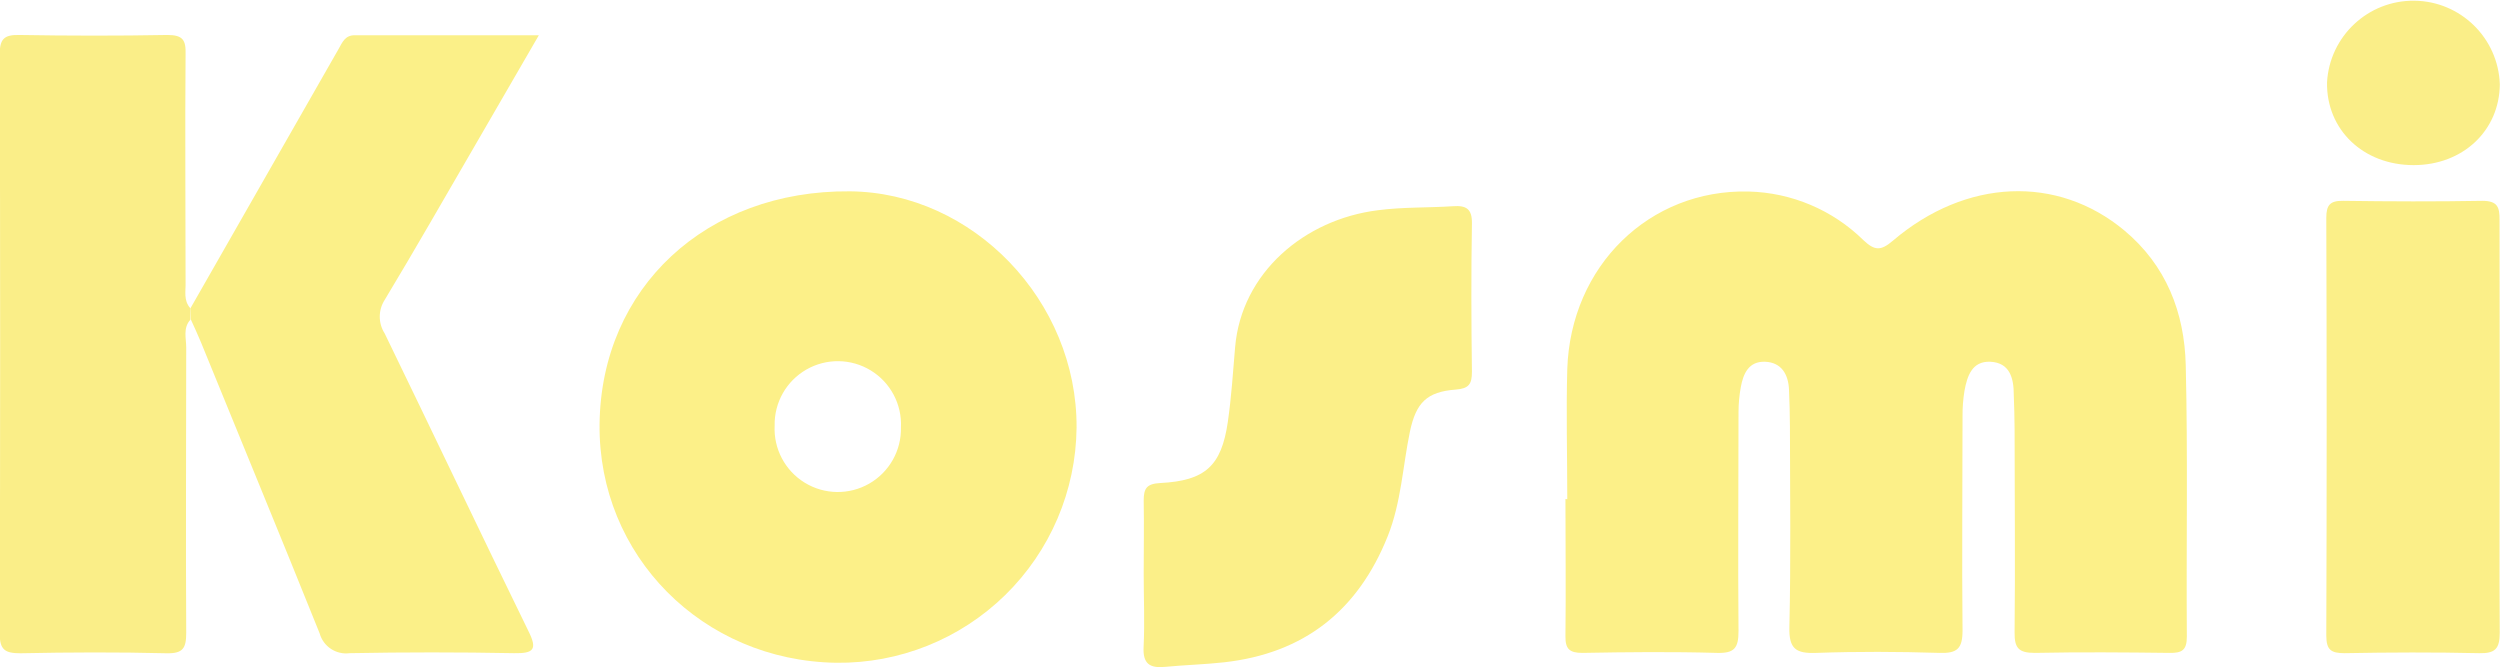
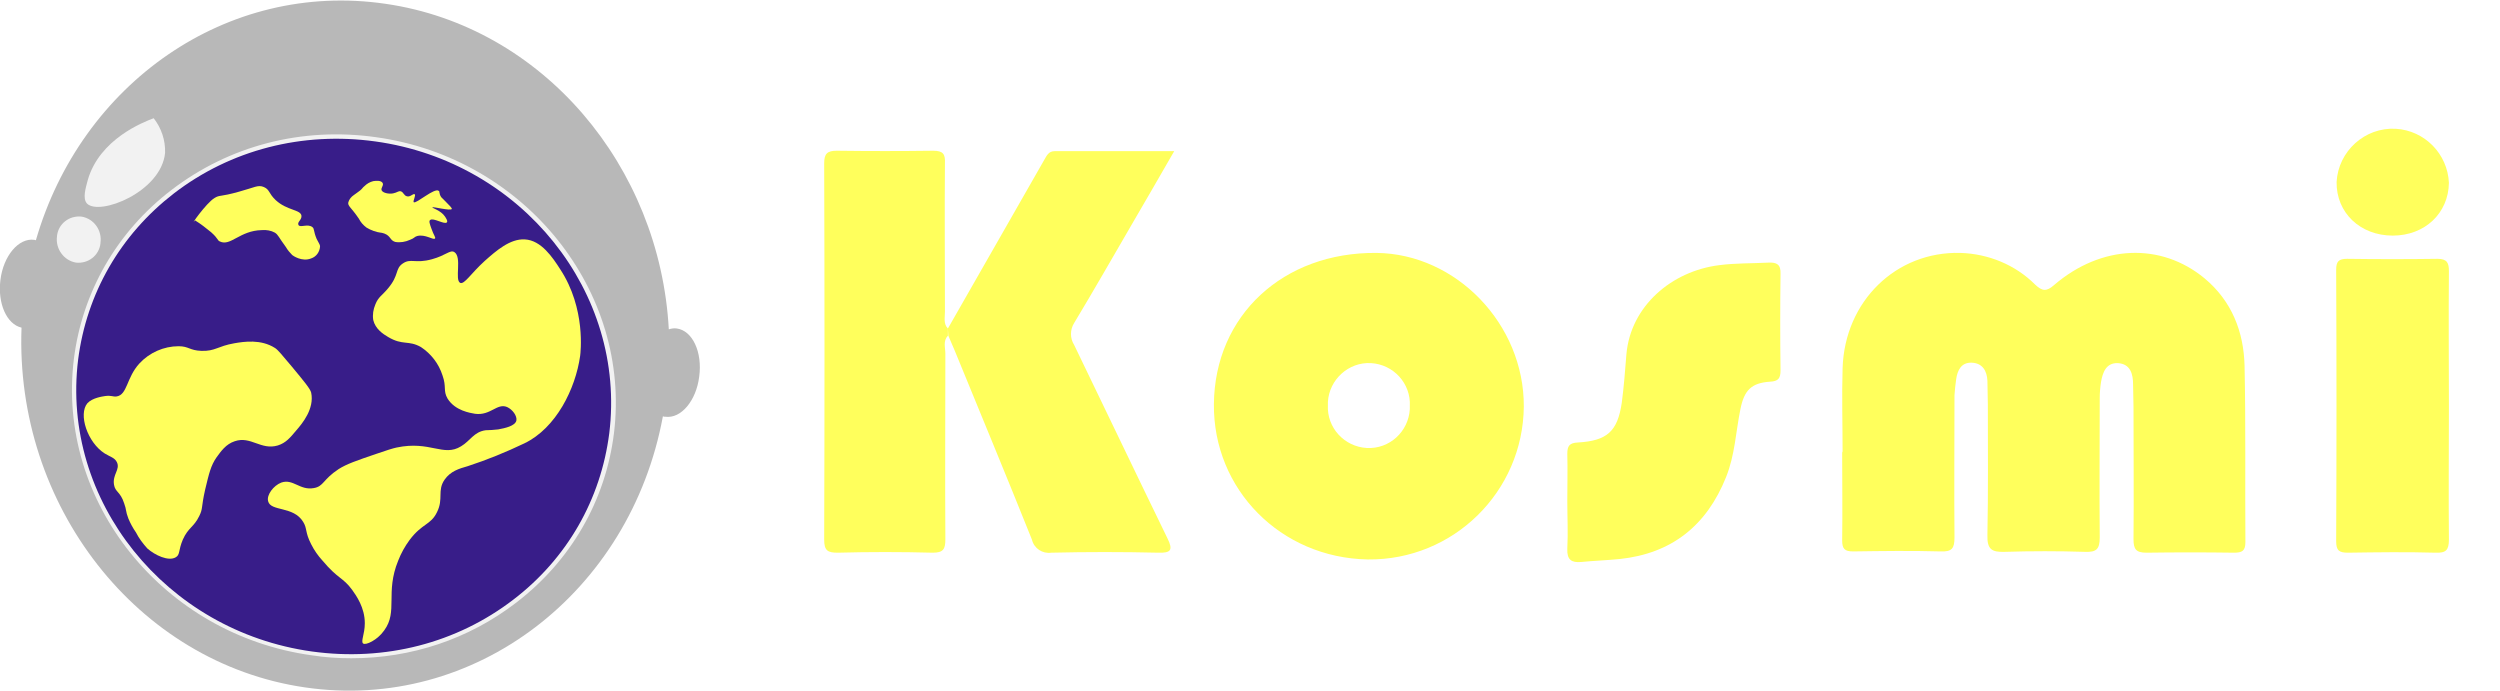
- <svg xmlns="http://www.w3.org/2000/svg" id="Layer_1" data-name="Layer 1" viewBox="0 0 273.74 73.02">
-   <defs>
-     <style>.cls-1{fill:#fcf088;}.cls-2{fill:#fbf088;}.cls-3{fill:#faee88;}.cls-4{fill:#fbef88;}</style>
-   </defs>
-   <path class="cls-1" d="M325.26,430.58c0-4.75-.13-9.5,0-14.25.37-11.3,9-19.7,19.85-19.44a18.6,18.6,0,0,1,12.58,5.33c1.23,1.16,1.9,1.19,3.23.05,8-6.81,18-7.21,25.32-1.13,4.61,3.84,6.6,9,6.74,14.76.24,9.91.05,19.83.12,29.74,0,1.5-.56,1.79-1.9,1.77-4.92-.06-9.83-.1-14.75,0-1.79,0-2.23-.55-2.21-2.26.08-7.41,0-14.83,0-22.25,0-1.25-.05-2.5-.09-3.75,0-1.79-.41-3.52-2.57-3.62-2-.09-2.54,1.58-2.83,3.2a16,16,0,0,0-.21,2.73c0,7.83-.08,15.67,0,23.5,0,2-.6,2.51-2.52,2.45-4.5-.14-9-.16-13.5,0-2.2.08-3-.42-2.94-2.81.17-7.33.07-14.66.06-22,0-1.33-.05-2.67-.1-4-.07-1.71-.84-3-2.62-3.07s-2.39,1.29-2.66,2.78a15.69,15.69,0,0,0-.25,2.72c0,8-.07,16,0,24,0,1.85-.45,2.43-2.35,2.38-4.91-.14-9.83-.09-14.75,0-1.43,0-1.87-.45-1.85-1.85.06-5,0-10,0-15Z" transform="translate(-153.65 -375.92)" />
-   <path class="cls-1" d="M219.3,422.36c.17-14.93,11.67-25.63,27.41-25.49,13.48.12,24.9,12,24.82,25.88a26,26,0,0,1-26.32,25.74C230.56,448.27,219.14,436.75,219.3,422.36Zm33,.37a6.92,6.92,0,1,0-13.83-.2,6.92,6.92,0,1,0,13.83.2Z" transform="translate(-153.65 -375.92)" />
-   <path class="cls-2" d="M174.5,409.68q8.11-14.2,16.22-28.39c.4-.7.7-1.52,1.77-1.51,6.56,0,13.12,0,20.16,0-2.5,4.31-4.77,8.25-7.05,12.17-3.26,5.61-6.48,11.25-9.83,16.81a3.4,3.4,0,0,0,0,3.67c5.27,10.85,10.44,21.75,15.74,32.59,1,2,.6,2.46-1.57,2.42q-9-.17-18,0a3,3,0,0,1-3.29-2.17c-4.28-10.65-8.67-21.26-13-31.88-.34-.84-.73-1.65-1.1-2.48Z" transform="translate(-153.65 -375.92)" />
-   <path class="cls-3" d="M174.5,409.68v1.24c-.83.92-.46,2-.46,3.07,0,10.4-.06,20.81,0,31.21,0,1.69-.34,2.29-2.16,2.25-5.32-.13-10.65-.11-16,0-1.7,0-2.27-.39-2.26-2.18q.09-31.71,0-63.42c0-1.66.48-2.13,2.12-2.1,5.41.09,10.82.1,16.23,0,1.69,0,2.05.54,2,2.12-.07,8.32,0,16.65,0,25C174,407.78,173.72,408.83,174.5,409.68Z" transform="translate(-153.65 -375.92)" />
-   <path class="cls-4" d="M278.88,438.73c0-2.67.05-5.33,0-8,0-1.35.34-1.84,1.81-1.92,4.93-.25,6.7-1.87,7.4-6.68.39-2.71.57-5.46.8-8.19.69-8.14,7.58-14,15.64-15,2.71-.36,5.48-.26,8.22-.44,1.43-.1,2.1.27,2.07,1.9-.09,5.41-.07,10.83,0,16.24,0,1.35-.34,1.83-1.79,1.94-3.15.24-4.33,1.43-5,4.6-.79,3.81-.95,7.73-2.42,11.43-3.27,8.19-9.17,12.85-17.93,13.83-2.15.24-4.32.29-6.47.5-1.67.16-2.44-.34-2.34-2.19C279,444.07,278.88,441.4,278.88,438.73Z" transform="translate(-153.65 -375.92)" />
-   <path class="cls-4" d="M427.36,422.72c0,7.5-.05,15,0,22.49,0,1.75-.5,2.27-2.25,2.23-4.91-.11-9.83-.09-14.74,0-1.49,0-2-.36-2-1.94q.08-22.86,0-45.73c0-1.4.41-1.88,1.84-1.86,5.08.07,10.16.09,15.24,0,1.67,0,1.9.69,1.89,2.08C427.34,407.57,427.36,415.15,427.36,422.72Z" transform="translate(-153.65 -375.92)" />
-   <path class="cls-3" d="M417.93,394c-5.5,0-9.56-3.86-9.48-9.06a9.47,9.47,0,0,1,18.92.21C427.33,390.22,423.33,394,417.93,394Z" transform="translate(-153.65 -375.92)" />
+ <svg xmlns="http://www.w3.org/2000/svg" version="1.1" id="Ebene_1" x="0px" y="0px" viewBox="0 0 592.1 163.6" style="enable-background:new 0 0 592.1 163.6;" xml:space="preserve">
+   <style type="text/css">
+ 	.st0{fill:#B8B8B8;}
+ 	.st1{fill:#381D89;}
+ 	.st2{fill:#F2F2F2;}
+ 	.st3{fill:#FFFF5C;}
+ </style>
+   <path class="st0" d="M160.3,77.8c-0.6-0.1-1.3,0-1.9,0.2c-2.1-38.6-29.8-71.7-67.1-77.1c-37.6-5.5-72.1,18.9-82.8,56  c-0.1,0-0.2-0.1-0.4-0.1c-3.7-0.5-7.3,3.8-8,9.5c-0.7,5.6,1.5,10.5,5,11.3c-1.6,42,27.3,79.4,67.1,85.2  c40.2,5.9,77.1-22.5,84.8-64.2c0.2,0.1,0.4,0.1,0.6,0.1c3.7,0.5,7.3-3.8,8-9.5C166.4,83.4,164,78.3,160.3,77.8z" />
+   <g>
+     <path class="st1" d="M18,85.1c-4.2,33.6,20.8,64.8,55.8,69.7s66.8-18.5,71-52.1S124.1,37.8,89,33S22.2,51.5,18,85.1z" />
+     <path class="st2" d="M83.2,155.9c-3.1,0-6.2-0.2-9.4-0.7c-35.2-4.9-60.5-36.4-56.3-70.2c2-15.9,10.2-30.1,23.1-40   c13.7-10.5,30.9-15,48.5-12.5c35.2,4.9,60.5,36.4,56.3,70.2c-2,15.9-10.2,30.1-23.1,40C111,151.4,97.4,155.9,83.2,155.9z    M18.5,85.2c-4.1,33.3,20.7,64.3,55.4,69.1c17.3,2.4,34.3-2,47.7-12.3c12.7-9.7,20.7-23.7,22.7-39.4c4.1-33.3-20.7-64.3-55.4-69.1   c-17.3-2.4-34.3,2-47.7,12.3C28.5,55.6,20.5,69.5,18.5,85.2L18.5,85.2z" />
+   </g>
+   <g>
+     <path class="st3" d="M109,67c-1.4-0.7,0.5-6.1-1.4-7.3c-1-0.6-2,0.8-5.3,1.7c-4,1.1-5-0.3-6.9,1s-0.8,2.7-3.5,5.9   c-1.4,1.7-2.3,2-3,3.8c-0.5,1.2-0.7,2.4-0.5,3.7c0.5,2.1,2.3,3.3,3.5,4c3.5,2.1,4.8,0.7,7.8,2.4c2.4,1.6,4.2,3.9,5.1,6.7   c1,2.8,0.1,3.6,1.2,5.5c1.8,2.9,5.4,3.4,6.5,3.6c3.7,0.5,5.2-2.6,7.6-1.6c1.3,0.6,2.4,2.1,2.2,3.2c-0.3,1.3-2.7,1.8-4.3,2.1   c-1,0.1-2,0.2-3,0.2c-2.8,0.4-3.6,2.5-5.8,3.8c-4.2,2.6-7.3-1.4-15.3,0.3c-0.9,0.2-2.2,0.6-4.8,1.5c-4.7,1.6-7,2.4-8.9,3.6   c-3.8,2.5-3.5,4.1-5.9,4.5c-3.3,0.6-4.9-2.3-7.7-1.3c-1.8,0.7-3.5,2.9-3.1,4.4c0.6,2.5,6,1.1,8.3,4.9c1,1.6,0.4,2.4,1.9,5.3   c0.7,1.4,1.6,2.7,2.7,3.9c3.7,4.4,4.8,3.9,7,6.9c1,1.4,3,4.2,3,7.9c0,2.6-1,4.3-0.4,4.8s3.4-0.8,5-3.1c3.3-4.5,0.2-8.9,3.3-16.5   c0.7-1.8,1.6-3.4,2.7-4.9c3-4,5-3.5,6.5-6.6c1.6-3.2,0-5.1,1.8-7.7c1.4-2,3.4-2.6,5.5-3.2c4.6-1.5,9-3.3,13.4-5.4   c7.5-3.6,12.1-12.9,13.2-20.7c0.1-0.7,1.4-11.2-4.7-20.5c-1.8-2.8-4.5-6.9-8.4-7.1c-3.5-0.2-6.8,2.7-9.5,5.1   C111.5,64.8,110,67.4,109,67z" />
+     <path class="st3" d="M55.5,81.3c-4,0.7-4.5,1.9-7.8,1.8c-2.8-0.1-3-1.1-5.4-1.1c-3.5,0-6.9,1.5-9.3,4.1c-3.1,3.4-2.8,7.4-5.4,7.8   c-0.9,0.1-1.2-0.3-2.7-0.1c-0.6,0.1-3,0.4-4.2,1.7c-2.2,2.6,0,9.3,4.1,11.9c1.3,0.8,2.4,1,2.9,2.1c0.8,1.7-1.1,2.9-0.7,5.3   c0.3,1.8,1.5,1.6,2.4,4.4c0.6,1.6,0.3,1.8,1,3.6c0.5,1.2,1.1,2.3,1.8,3.3c0.7,1.4,1.7,2.7,2.7,3.8c1.8,1.6,5,3.1,6.7,2.1   c1.1-0.6,0.6-1.6,1.7-4.2c1.3-2.9,2.6-2.9,3.9-5.6c0.9-1.8,0.4-1.9,1.4-6.3c0.9-3.7,1.3-5.6,2.7-7.6c1.1-1.5,2.2-3.1,4.3-3.8   c3.8-1.3,6.2,2.2,10.2,1c1.9-0.6,2.9-1.8,4.4-3.6c1.4-1.6,4.3-5.1,3.5-8.9c-0.2-0.9-1.7-2.7-4.6-6.2c-2.2-2.6-3.3-4-4-4.4   C61.8,80.3,57.8,80.9,55.5,81.3z" />
+     <path class="st3" d="M62,54.5c1.1-0.1,2.2,0.1,3.1,0.6c0.8,0.5,0.9,1.1,2.6,3.4c0.4,0.7,1,1.4,1.5,1.9c0.1,0.1,2.3,1.7,4.5,0.8   c1.2-0.4,2-1.5,2.1-2.8c0-0.5-0.2-0.6-0.8-1.8c-0.8-1.9-0.5-2.4-1-2.8c-1.1-0.9-2.9,0.2-3.3-0.5s0.8-1.2,0.7-2.2   c-0.2-1.5-3.4-1.2-6.1-3.7c-1.7-1.6-1.4-2.5-2.8-3.1s-2.2,0.1-5.9,1.1c-4.6,1.3-4.5,0.7-5.8,1.5c-2,1.2-6.1,7.1-4.6,5.3   c1.3,0.8,2.6,1.8,3.8,2.8c1.8,1.6,1.4,1.9,2.1,2.2C54.6,58.4,56.8,54.6,62,54.5z" />
+     <path class="st3" d="M98,47.9c-0.3-0.2,0.6-1.7,0.2-1.9s-1,0.7-1.8,0.5s-0.8-1-1.5-1.2c-0.6-0.1-0.8,0.3-1.8,0.5s-2.4-0.1-2.7-0.7   s0.6-1.2,0.2-1.8s-1.5-0.5-2.2-0.4c-0.8,0.2-1.5,0.6-2.1,1.2c-0.5,0.4-0.4,0.5-1,1s-1,0.7-1.5,1.1c-0.6,0.4-1.1,1-1.3,1.7   c-0.2,0.9,0.6,1.1,2.5,3.9c0.4,0.8,1,1.5,1.8,2.1c0.5,0.3,1.1,0.6,1.7,0.8c1.4,0.5,1.7,0.3,2.5,0.6c1.6,0.6,1.3,1.6,2.6,2   c1.2,0.2,2.4,0,3.5-0.5c1.1-0.4,1-0.7,1.7-0.9c1.9-0.5,3.8,1,4.2,0.6c0.3-0.2-0.3-0.8-0.8-2.3c-0.4-1.1-0.7-1.9-0.3-2.1   c0.7-0.6,3.3,1.1,3.9,0.6c0.4-0.3-0.3-1.2-0.4-1.4c-1-1.5-3.1-2-3-2.2s4.3,0.9,4.6,0.4c0.1-0.2-0.5-0.8-1.6-1.9   c-0.3-0.3-0.6-0.6-0.9-0.9c-0.6-0.9-0.3-1.4-0.6-1.5C102.9,44.4,98.6,48.3,98,47.9z" />
+   </g>
+   <path class="st2" d="M13.5,56c-0.4,2.9,1.6,5.7,4.5,6.2c2.9,0.3,5.5-1.7,5.8-4.6c0,0,0-0.1,0-0.1c0.4-2.9-1.5-5.7-4.5-6.2  c-2.9-0.3-5.5,1.7-5.8,4.6C13.5,56,13.5,56,13.5,56z" />
+   <path class="st2" d="M36.4,28c-2.4,0.9-12.8,4.9-15.6,14.6c-0.5,1.9-1.3,4.4-0.2,5.6c2.9,3,17.6-2.7,18.5-12  C39.2,33.2,38.2,30.3,36.4,28z" />
+   <g>
+     <path class="st3" d="M436.4,107.2c0-6.7-0.2-13.4,0-20c0.5-15.9,12.7-27.7,27.9-27.3c6.6,0.2,13,2.8,17.7,7.5   c1.7,1.6,2.7,1.7,4.5,0.1c11.2-9.6,25.3-10.1,35.6-1.6c6.5,5.4,9.3,12.7,9.5,20.7c0.3,13.9,0.1,27.9,0.2,41.8   c0,2.1-0.8,2.5-2.7,2.5c-6.9-0.1-13.8-0.1-20.7,0c-2.5,0-3.1-0.8-3.1-3.2c0.1-10.4,0-20.8,0-31.3c0-1.8-0.1-3.5-0.1-5.3   c0-2.5-0.6-4.9-3.6-5.1c-2.8-0.1-3.6,2.2-4,4.5c-0.2,1.3-0.3,2.6-0.3,3.8c0,11-0.1,22,0,33c0,2.8-0.8,3.5-3.5,3.4   c-6.3-0.2-12.7-0.2-19,0c-3.1,0.1-4.2-0.6-4.1-4c0.2-10.3,0.1-20.6,0.1-30.9c0-1.9-0.1-3.8-0.1-5.6c-0.1-2.4-1.2-4.2-3.7-4.3   s-3.4,1.8-3.7,3.9c-0.2,1.3-0.3,2.5-0.4,3.8c0,11.2-0.1,22.5,0,33.7c0,2.6-0.6,3.4-3.3,3.3c-6.9-0.2-13.8-0.1-20.7,0   c-2,0-2.6-0.6-2.6-2.6c0.1-7,0-14.1,0-21.1L436.4,107.2z" />
+     <path class="st3" d="M287.5,95.7c0.2-21,16.4-36,38.5-35.8c18.9,0.2,35,16.9,34.9,36.4c-0.2,20.2-16.7,36.4-36.9,36.2   c0,0-0.1,0-0.1,0C303.3,132.1,287.3,115.9,287.5,95.7z M333.9,96.2c0.3-5.4-3.9-9.9-9.2-10.2s-9.9,3.9-10.2,9.2c0,0.2,0,0.5,0,0.7   c-0.3,5.4,3.9,9.9,9.2,10.2c5.4,0.3,9.9-3.9,10.2-9.2C333.9,96.6,333.9,96.4,333.9,96.2z" />
+     <path class="st3" d="M224.5,77.8c7.6-13.3,15.2-26.6,22.8-39.9c0.6-1,1-2.1,2.5-2.1c9.2,0,18.4,0,28.3,0   c-3.5,6.1-6.7,11.6-9.9,17.1c-4.6,7.9-9.1,15.8-13.8,23.6c-1,1.6-1,3.6,0,5.2c7.4,15.3,14.7,30.6,22.1,45.8   c1.4,2.8,0.8,3.5-2.2,3.4c-8.4-0.2-16.9-0.2-25.3,0c-2.1,0.3-4.1-1-4.6-3.1c-6-15-12.2-29.9-18.3-44.8c-0.5-1.2-1-2.3-1.5-3.5   L224.5,77.8z" />
+     <path class="st3" d="M224.5,77.8v1.7c-1.2,1.3-0.6,2.8-0.6,4.3c0,14.6-0.1,29.3,0,43.9c0,2.4-0.5,3.2-3,3.2c-7.5-0.2-15-0.2-22.5,0   c-2.4,0-3.2-0.5-3.2-3.1c0.1-29.7,0.1-59.4,0-89.1c0-2.3,0.7-3,3-3c7.6,0.1,15.2,0.1,22.8,0c2.4,0,2.9,0.8,2.8,3   c-0.1,11.7,0,23.4,0,35.1C223.8,75.2,223.4,76.7,224.5,77.8z" />
+     <path class="st3" d="M371.2,118.7c0-3.8,0.1-7.5,0-11.2c0-1.9,0.5-2.6,2.5-2.7c6.9-0.4,9.4-2.6,10.4-9.4c0.5-3.8,0.8-7.7,1.1-11.5   c1-11.4,10.7-19.7,22-21.1c3.8-0.5,7.7-0.4,11.6-0.6c2-0.1,3,0.4,2.9,2.7c-0.1,7.6-0.1,15.2,0,22.8c0,1.9-0.5,2.6-2.5,2.7   c-4.4,0.3-6.1,2-7,6.5c-1.1,5.4-1.3,10.9-3.4,16.1c-4.6,11.5-12.9,18.1-25.2,19.4c-3,0.3-6.1,0.4-9.1,0.7c-2.3,0.2-3.4-0.5-3.3-3.1   C371.4,126.2,371.2,122.4,371.2,118.7z" />
+     <path class="st3" d="M580,96.2c0,10.5-0.1,21.1,0,31.6c0,2.5-0.7,3.2-3.2,3.1c-6.9-0.2-13.8-0.1-20.7,0c-2.1,0-2.8-0.5-2.8-2.7   c0.1-21.4,0.1-42.9,0-64.3c0-2,0.6-2.6,2.6-2.6c7.1,0.1,14.3,0.1,21.4,0c2.3,0,2.7,1,2.7,2.9C579.9,74.9,580,85.5,580,96.2z" />
+     <path class="st3" d="M566.7,55.8c-7.7,0-13.4-5.4-13.3-12.7c0.4-7.3,6.7-13,14-12.6c6.9,0.4,12.3,6,12.6,12.8   C579.9,50.5,574.3,55.8,566.7,55.8z" />
+   </g>
</svg>
